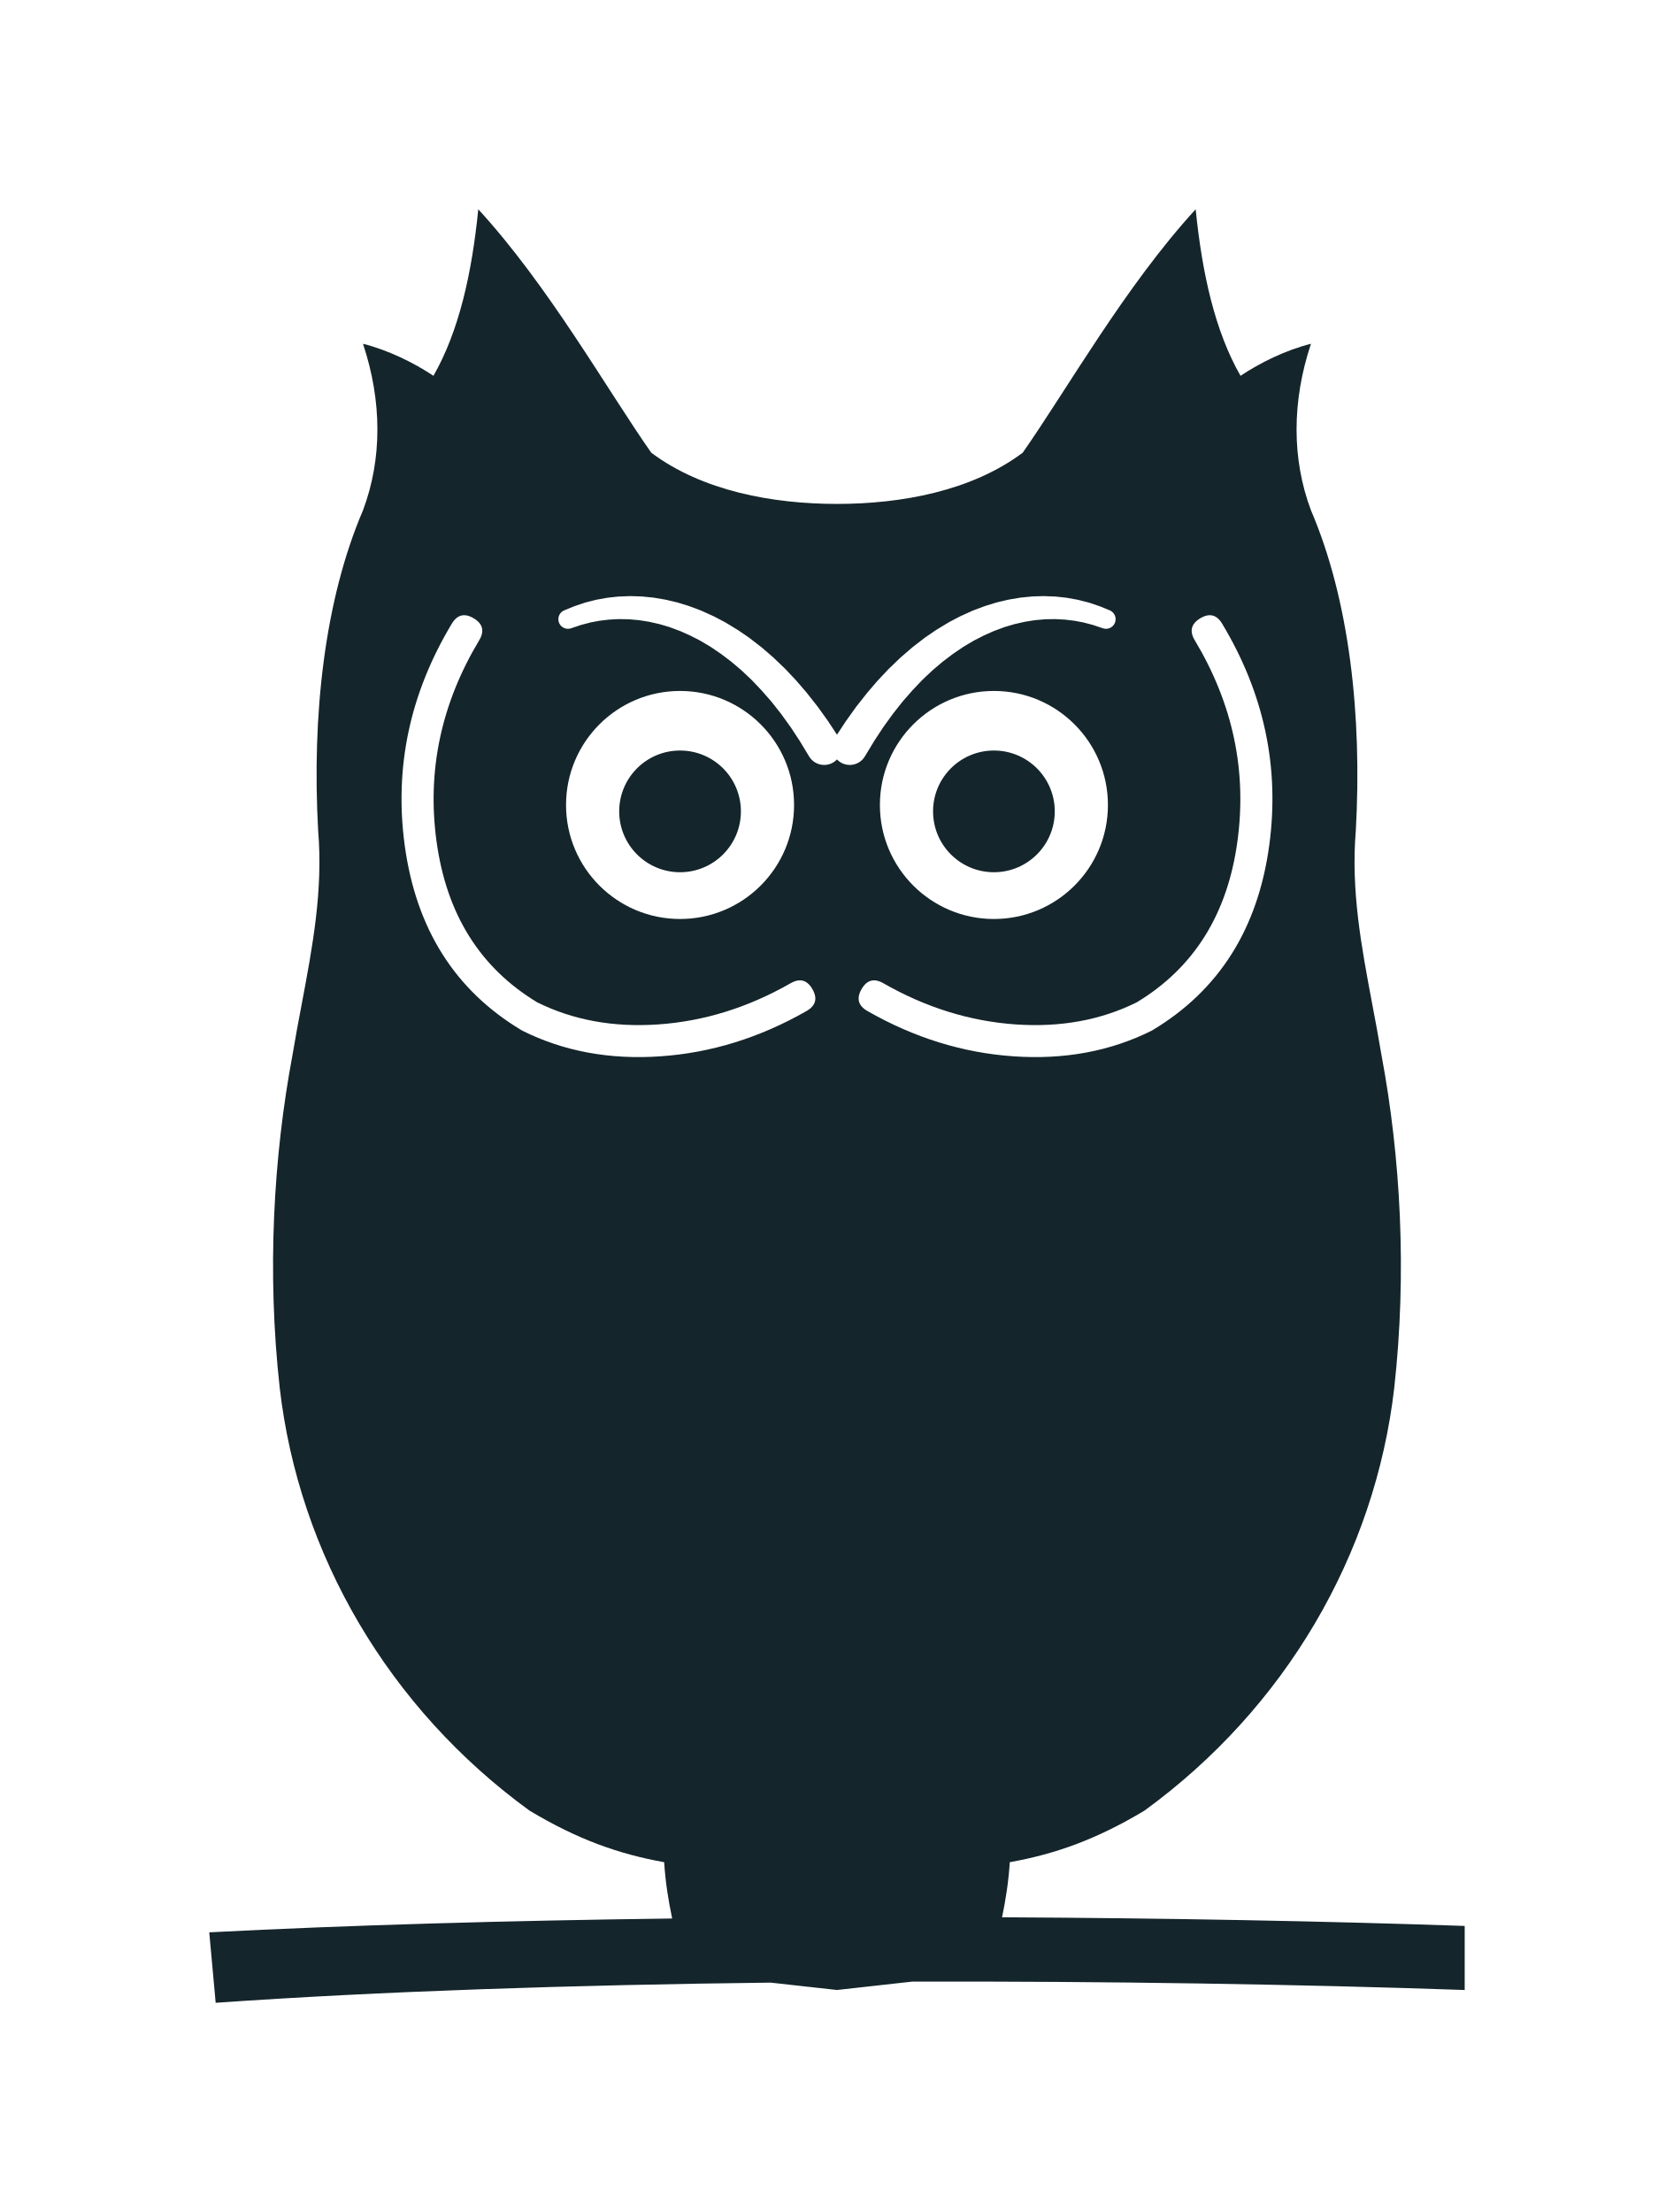
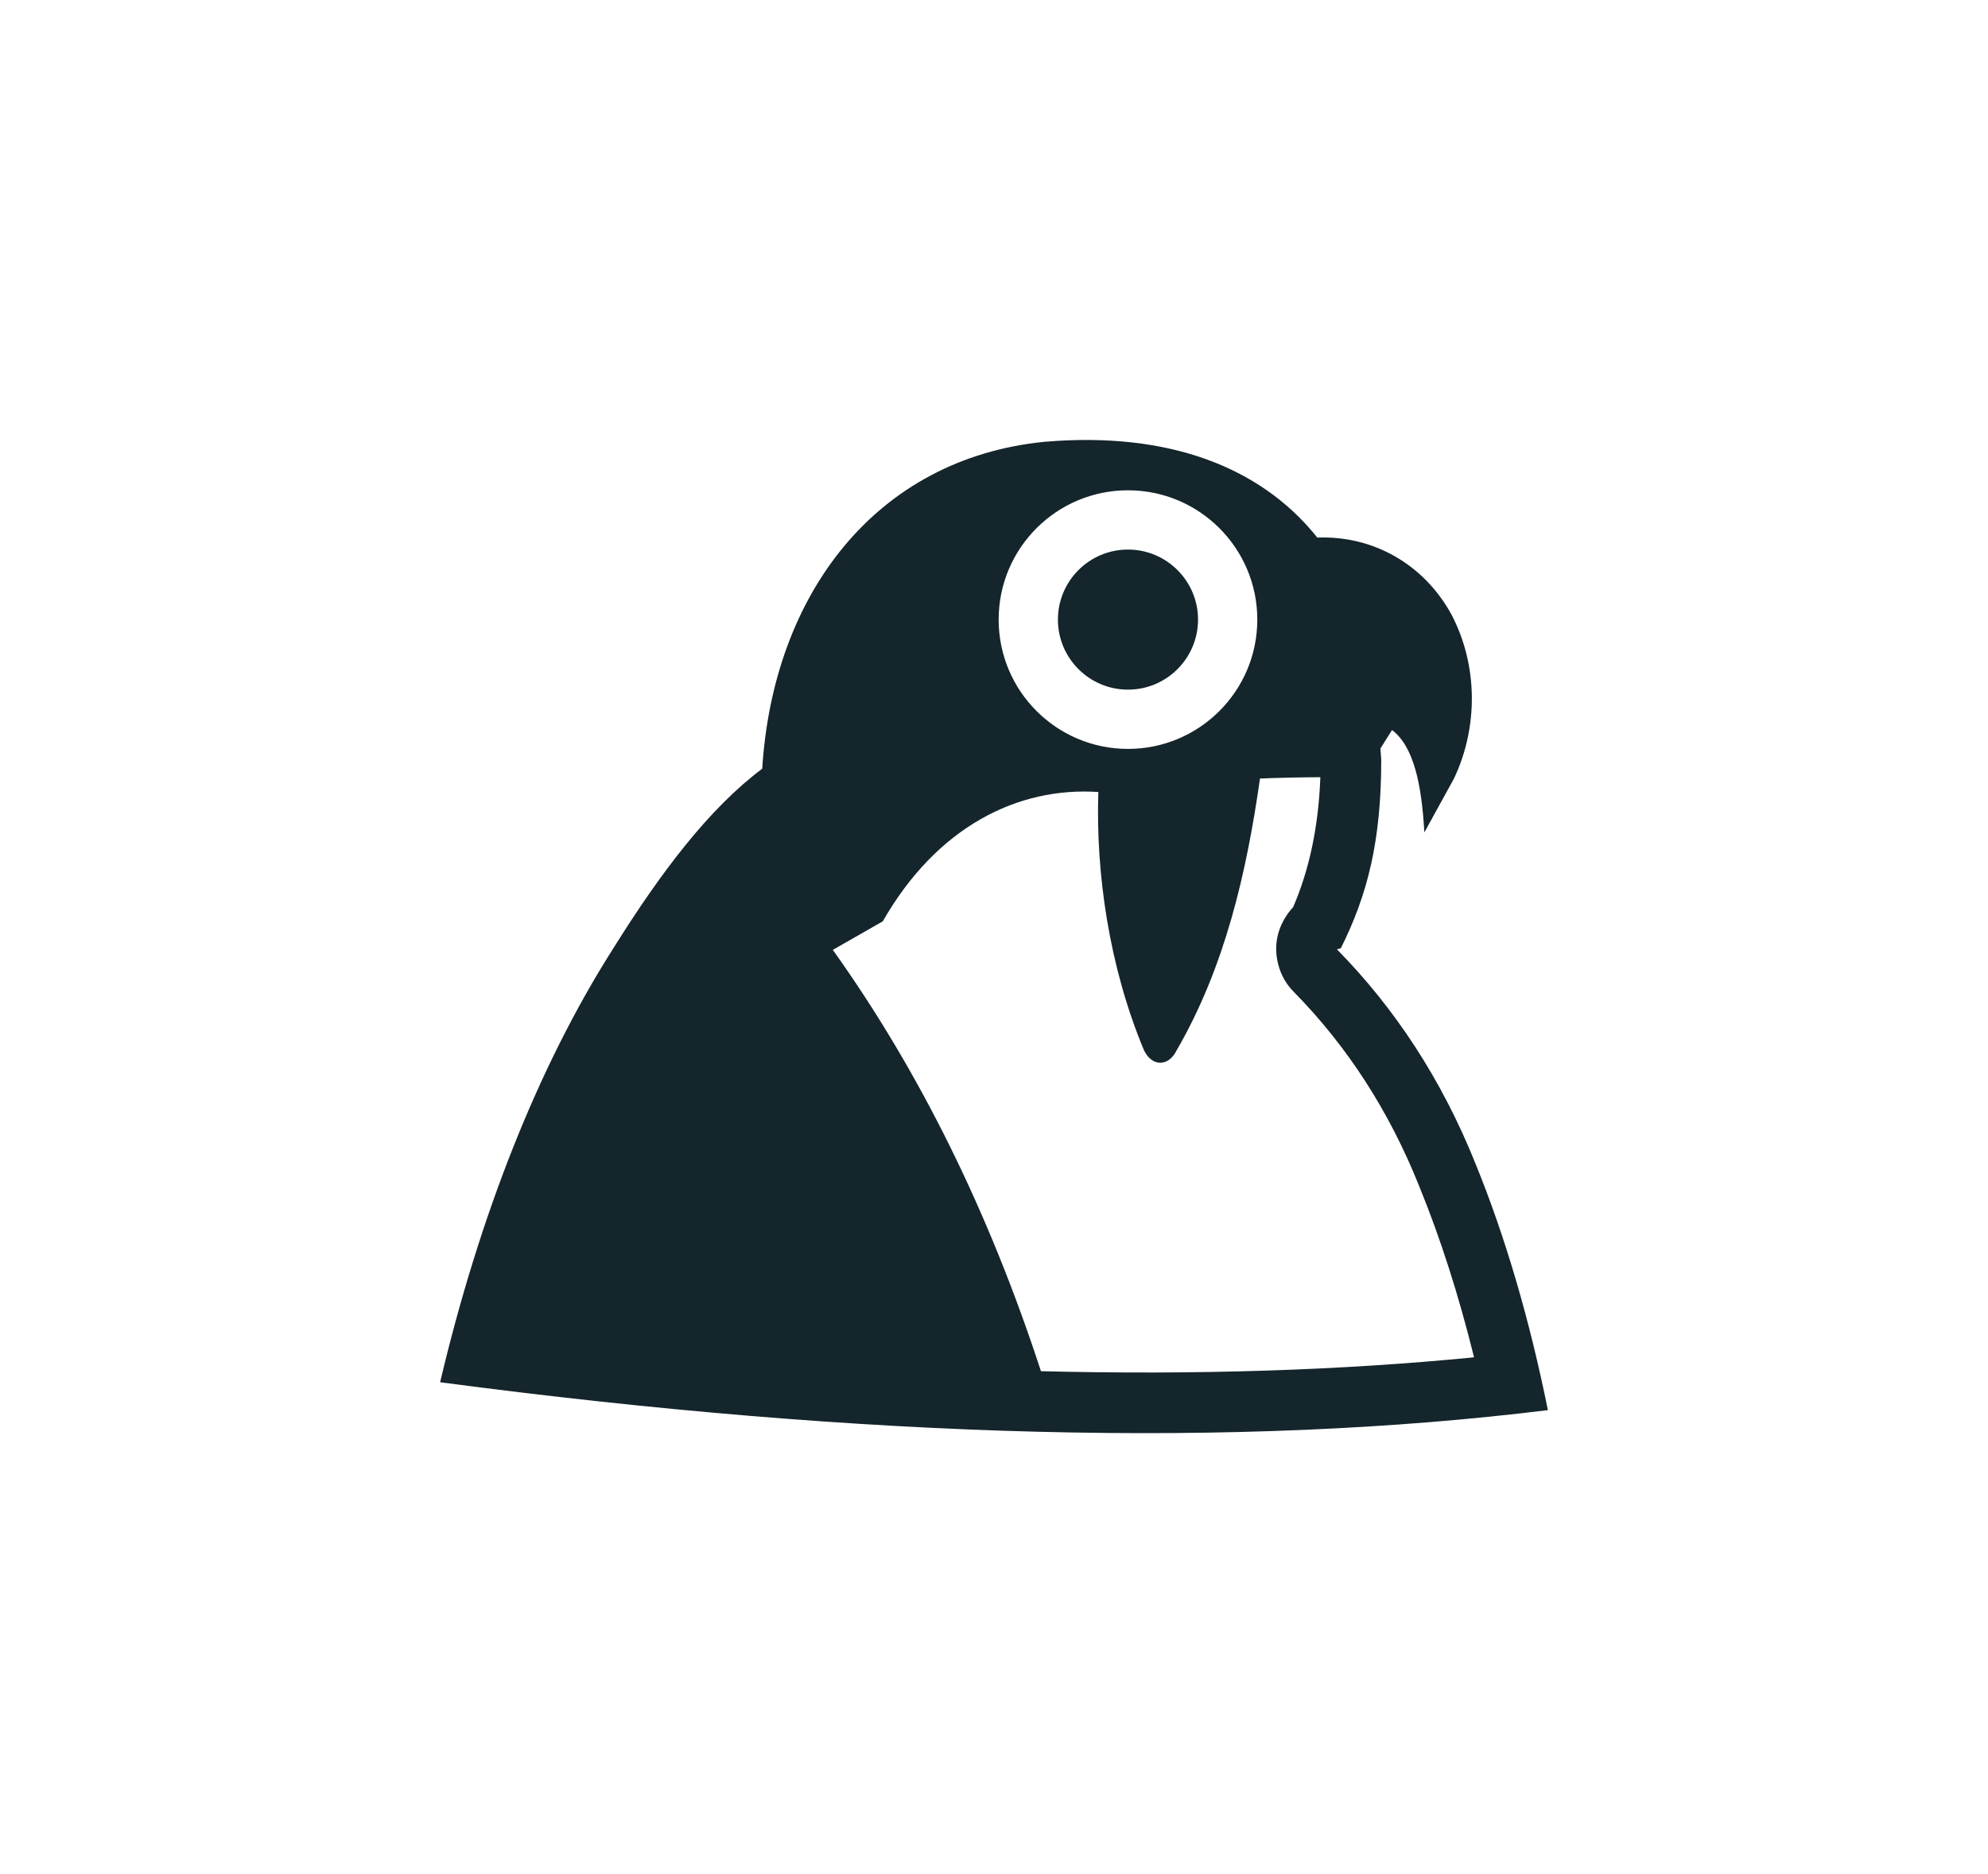
- <svg xmlns="http://www.w3.org/2000/svg" viewBox="-30.67 -32.67 261.33 345.33">
-   <path fill="#14252B" d="M100 46C110 46 121 44 129 38C136 28 145 12 156 0C157 10 159 19 163 26C166 24 170 22 174 21C171 30 171 39 174 47C180 61 182 79 181 97C180.22 106.35 181.87 115.09 183.58 124.17C184.07 126.74 184.56 129.35 185 132C188 148 189 166 187 184C184 210 170 234 148 250C140.43 254.54 134 256.79 126.98 258.05C126.79 261.01 126.36 263.84 125.77 266.65C151.4 266.78 176.25 267.25 198 268V278C172.27 277.11 142.22 276.62 111.76 276.69L100 278L89.65 276.85C58.84 277.21 28.6 278.2 3 280L2 269C23.77 267.87 48.63 267.17 74.27 266.84C73.66 263.97 73.21 261.07 73.02 258.05C66 256.79 59.57 254.54 52 250C30 234 16 210 13 184C11 166 12 148 15 132C15.44 129.35 15.93 126.74 16.42 124.17C18.13 115.09 19.78 106.35 19 97C18 79 20 61 26 47C29 39 29 30 26 21C30 22 34 24 37 26C41 19 43 10 44 0C55 12 64 28 71 38C79 44 90 46 100 46ZM142.3 93C142.3 83.17 134.33 75.2 124.5 75.2C114.67 75.2 106.7 83.17 106.7 93C106.7 102.83 114.67 110.8 124.5 110.8C134.33 110.8 142.3 102.83 142.3 93ZM93.3 93C93.3 83.17 85.33 75.2 75.5 75.2C65.67 75.2 57.7 83.17 57.7 93C57.7 102.83 65.67 110.8 75.5 110.8C85.33 110.8 93.3 102.83 93.3 93ZM155.86 67.29Q164.77 82.15 162.52 98.66Q160.2 115.72 146.8 123.81Q138.39 127.98 127.92 127.26Q117.19 126.52 107.24 120.83Q105.07 119.59 103.83 121.76Q102.59 123.93 104.76 125.17Q115.71 131.43 127.58 132.24Q139.46 133.06 149.12 128.24Q149.2 128.19 149.29 128.14Q164.82 118.82 167.48 99.34Q169.97 81.08 160.14 64.71Q158.86 62.57 156.71 63.86Q155.64 64.5 155.43 65.36Q155.21 66.21 155.86 67.29ZM44.14 67.29Q44.79 66.21 44.57 65.36Q44.36 64.5 43.29 63.86Q41.14 62.57 39.86 64.71Q30.03 81.08 32.52 99.34Q35.18 118.82 50.71 128.14Q50.8 128.19 50.88 128.24Q60.54 133.06 72.42 132.24Q84.29 131.43 95.24 125.17Q97.41 123.93 96.17 121.76Q94.93 119.59 92.76 120.83Q82.81 126.52 72.08 127.26Q61.61 127.98 53.2 123.81Q39.8 115.72 37.48 98.66Q35.23 82.15 44.14 67.29ZM100 85.89C100.5 86.42 101.21 86.75 102 86.75C103.03 86.75 103.92 86.19 104.39 85.36L105.8 83.03C105.8 83.02 105.81 83.01 105.81 83.01L107.25 80.82L107.26 80.81L108.74 78.76L108.74 78.76L110.25 76.85L111.79 75.09L113.34 73.46L114.91 71.98L116.5 70.63L118.1 69.42L118.1 69.42L119.7 68.33L119.7 68.33L121.3 67.38L121.31 67.37L122.91 66.55C122.92 66.54 122.92 66.54 122.93 66.54L124.52 65.83C124.53 65.83 124.53 65.83 124.54 65.83L126.12 65.24C126.13 65.24 126.14 65.24 126.14 65.23L127.73 64.76Q127.73 64.76 127.74 64.76L129.32 64.4L129.33 64.4L130.9 64.15L130.91 64.15L132.47 64.01L134.03 63.98L135.56 64.06L137.07 64.24L137.08 64.24L138.56 64.52L138.57 64.53L140.02 64.91C140.03 64.91 140.03 64.91 140.04 64.92L141.46 65.4C141.63 65.46 141.81 65.5 142 65.5C142.83 65.5 143.5 64.83 143.5 64C143.5 63.35 143.09 62.8 142.52 62.59L141.13 62.02C141.06 61.99 140.99 61.96 140.91 61.94L139.49 61.46C139.42 61.43 139.34 61.41 139.26 61.39L137.81 61.02C137.73 60.99 137.65 60.98 137.57 60.96L136.08 60.69C136 60.67 135.92 60.66 135.84 60.65L135.84 60.65L134.31 60.48C134.27 60.48 134.23 60.47 134.19 60.47C134.15 60.46 134.11 60.46 134.07 60.46L132.51 60.4C132.47 60.39 132.43 60.39 132.4 60.39L132.38 60.39C132.34 60.39 132.31 60.39 132.27 60.39L132.27 60.39L130.68 60.44L130.68 60.44C130.64 60.44 130.61 60.44 130.57 60.44C130.53 60.44 130.48 60.45 130.44 60.45L128.84 60.61C128.75 60.61 128.67 60.62 128.58 60.64L126.98 60.91C126.89 60.92 126.8 60.93 126.71 60.96L125.1 61.34C125.01 61.36 124.92 61.38 124.83 61.41L123.21 61.91C123.12 61.93 123.03 61.96 122.95 62L121.32 62.61C121.23 62.64 121.14 62.68 121.06 62.72L119.43 63.46C119.34 63.49 119.25 63.53 119.17 63.58L117.53 64.44C117.45 64.48 117.37 64.53 117.29 64.58L115.65 65.58C115.57 65.62 115.49 65.67 115.42 65.72L113.77 66.85C113.7 66.9 113.63 66.95 113.57 67L113.57 67L111.91 68.28C111.88 68.3 111.85 68.33 111.82 68.35C111.79 68.38 111.76 68.4 111.73 68.43L111.72 68.43L110.08 69.85C110.05 69.87 110.02 69.9 109.99 69.92C109.96 69.95 109.93 69.98 109.9 70.01L108.27 71.57C108.24 71.59 108.22 71.62 108.19 71.65C108.16 71.67 108.13 71.7 108.11 71.73L108.1 71.73L106.49 73.44C106.46 73.47 106.44 73.49 106.41 73.52C106.39 73.55 106.36 73.58 106.34 73.61L106.33 73.61L104.74 75.46C104.72 75.49 104.69 75.51 104.67 75.54C104.65 75.57 104.62 75.61 104.6 75.64L103.03 77.63C102.98 77.69 102.94 77.76 102.89 77.82L101.36 79.96C101.31 80.02 101.27 80.09 101.23 80.16L100 82.03L98.77 80.16C98.73 80.09 98.69 80.02 98.64 79.96L97.11 77.82C97.06 77.76 97.02 77.69 96.97 77.63L95.4 75.64C95.38 75.61 95.35 75.57 95.33 75.54C95.31 75.51 95.28 75.49 95.26 75.46L93.67 73.61L93.66 73.61C93.64 73.58 93.61 73.55 93.59 73.52C93.56 73.49 93.54 73.47 93.51 73.44L91.9 71.73L91.89 71.73C91.87 71.7 91.84 71.67 91.81 71.65C91.78 71.62 91.76 71.59 91.73 71.57L90.1 70.01C90.07 69.98 90.04 69.95 90.01 69.92C89.98 69.9 89.95 69.87 89.92 69.85L88.28 68.43L88.27 68.43C88.24 68.4 88.21 68.38 88.18 68.35C88.15 68.33 88.12 68.3 88.09 68.28L86.43 67L86.43 67C86.37 66.95 86.3 66.9 86.23 66.85L84.58 65.72C84.51 65.67 84.43 65.62 84.35 65.58L82.71 64.58C82.63 64.53 82.55 64.48 82.47 64.44L80.83 63.58C80.75 63.53 80.66 63.49 80.57 63.46L78.94 62.72C78.86 62.68 78.77 62.64 78.68 62.61L77.05 62C76.97 61.96 76.88 61.93 76.79 61.91L75.17 61.41C75.08 61.38 74.99 61.36 74.9 61.34L73.29 60.96C73.2 60.93 73.11 60.92 73.02 60.91L71.42 60.64C71.33 60.62 71.25 60.61 71.16 60.61L69.56 60.45C69.52 60.45 69.47 60.44 69.43 60.44C69.39 60.44 69.36 60.44 69.32 60.44L69.32 60.44L67.73 60.39L67.73 60.39C67.69 60.39 67.66 60.39 67.62 60.39L67.6 60.39C67.57 60.39 67.53 60.39 67.49 60.4L65.93 60.46C65.89 60.46 65.85 60.46 65.81 60.47C65.77 60.47 65.73 60.48 65.69 60.48L64.16 60.65L64.16 60.65C64.08 60.66 64 60.67 63.92 60.69L62.43 60.96C62.35 60.98 62.27 60.99 62.19 61.02L60.74 61.39C60.66 61.41 60.58 61.43 60.51 61.46L59.09 61.94C59.01 61.96 58.94 61.99 58.87 62.02L57.48 62.59C56.91 62.8 56.5 63.35 56.5 64C56.5 64.83 57.17 65.5 58 65.5C58.19 65.5 58.37 65.46 58.54 65.4L59.96 64.92C59.97 64.91 59.97 64.91 59.98 64.91L61.43 64.53C61.43 64.53 61.44 64.53 61.44 64.52L62.92 64.24L62.93 64.24L64.44 64.06L65.97 63.98L67.53 64.01L69.09 64.15L69.1 64.15L70.67 64.4L70.68 64.4L72.26 64.76Q72.27 64.76 72.27 64.76L73.86 65.23C73.86 65.24 73.87 65.24 73.88 65.24L75.46 65.83C75.47 65.83 75.47 65.83 75.48 65.83L77.07 66.54C77.08 66.54 77.08 66.54 77.09 66.55L78.69 67.37L78.7 67.38L80.3 68.33L80.3 68.33L81.9 69.42L81.9 69.42L83.5 70.63L85.09 71.98L86.66 73.46L88.21 75.09L89.75 76.85L91.26 78.76L91.26 78.76L92.74 80.81L92.75 80.82L94.19 83.01C94.19 83.01 94.2 83.02 94.2 83.03L95.61 85.36C96.08 86.19 96.97 86.75 98 86.75C98.79 86.75 99.5 86.42 100 85.89ZM85 94C85 99.25 80.75 103.5 75.5 103.5C70.25 103.5 66 99.25 66 94C66 88.75 70.25 84.5 75.5 84.5C80.75 84.5 85 88.75 85 94ZM134 94C134 99.25 129.75 103.5 124.5 103.5C119.25 103.5 115 99.25 115 94C115 88.75 119.25 84.5 124.5 84.5C129.75 84.5 134 88.75 134 94Z" />
+ <svg xmlns="http://www.w3.org/2000/svg" viewBox="42.47 -12.40 147.57 139.07">
+   <path fill="#14252B" d="M141.71 58.08C146 62.44 149.49 67.73 152 74C154.22 79.44 156.02 85.6 157.37 92.29Q122.86 96.54 75.14 90.22C78.05 77.91 82.38 66.83 88 58C91.56 52.3 95.13 47.61 99.05 44.67C99.86 31.72 107.48 21.65 120 20.4C129.4 19.6 136 22.4 140 27.2C140.08 27.3 140.17 27.41 140.25 27.51C144.43 27.35 148.17 29.51 150.2 33.2C152.2 37 152.2 41.6 150.4 45.4L148.2 49.4C148 45.8 147.4 43 145.8 41.8L144.94 43.17L145 44C145 50 144 54 142 58ZM138.5 61.23Q137.66 60.38 137.36 59.22Q136.89 57.42 137.82 55.81Q138.1 55.33 138.46 54.95Q140.28 50.74 140.48 45.3C138.95 45.31 137.45 45.34 136 45.4C135 52.4 133.4 59.4 129.8 65.6C129.2 66.8 128 66.8 127.4 65.6C124.8 59.4 123.8 52.4 124 46.4C118 46 112 49 108 56L104.29 58.12Q113.94 71.63 119.74 89.4Q137.01 89.83 151.89 88.37Q150.18 81.45 147.82 75.67Q144.48 67.31 138.5 61.23ZM135.8 33.6C135.8 28.3 131.5 24 126.2 24C120.9 24 116.6 28.3 116.6 33.6C116.6 38.9 120.9 43.2 126.2 43.2C131.5 43.2 135.8 38.9 135.8 33.6ZM131.4 33.6C131.4 36.47 129.07 38.8 126.2 38.8C123.33 38.8 121 36.47 121 33.6C121 30.73 123.33 28.4 126.2 28.4C129.07 28.4 131.4 30.73 131.4 33.6Z" />
</svg>
